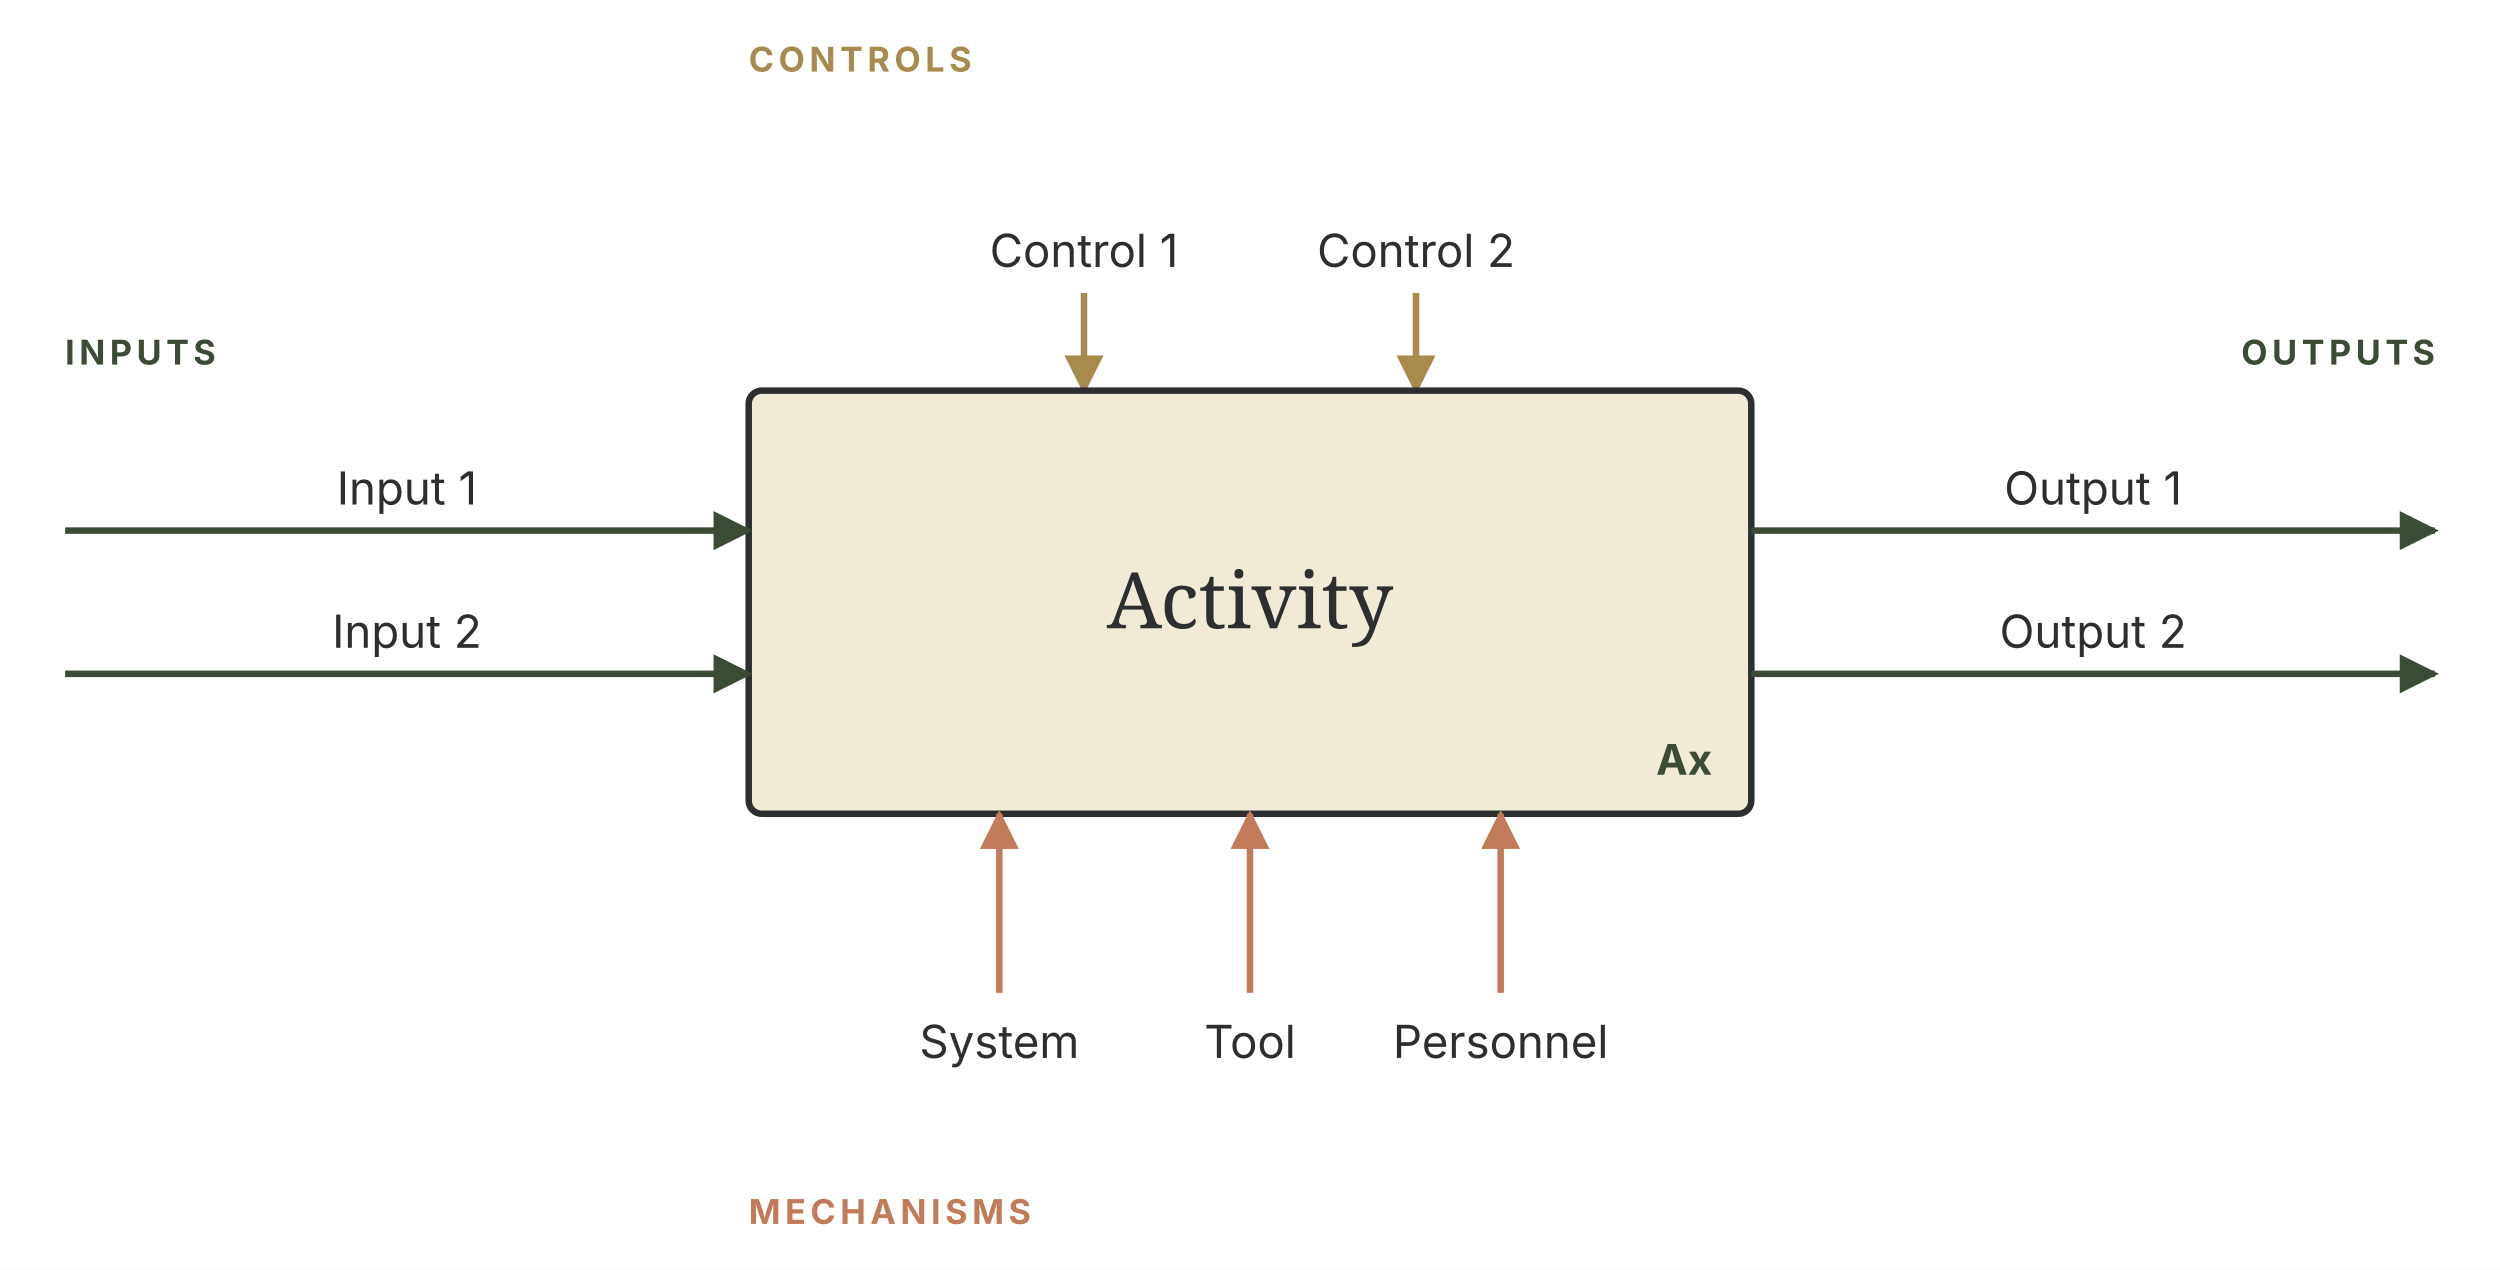
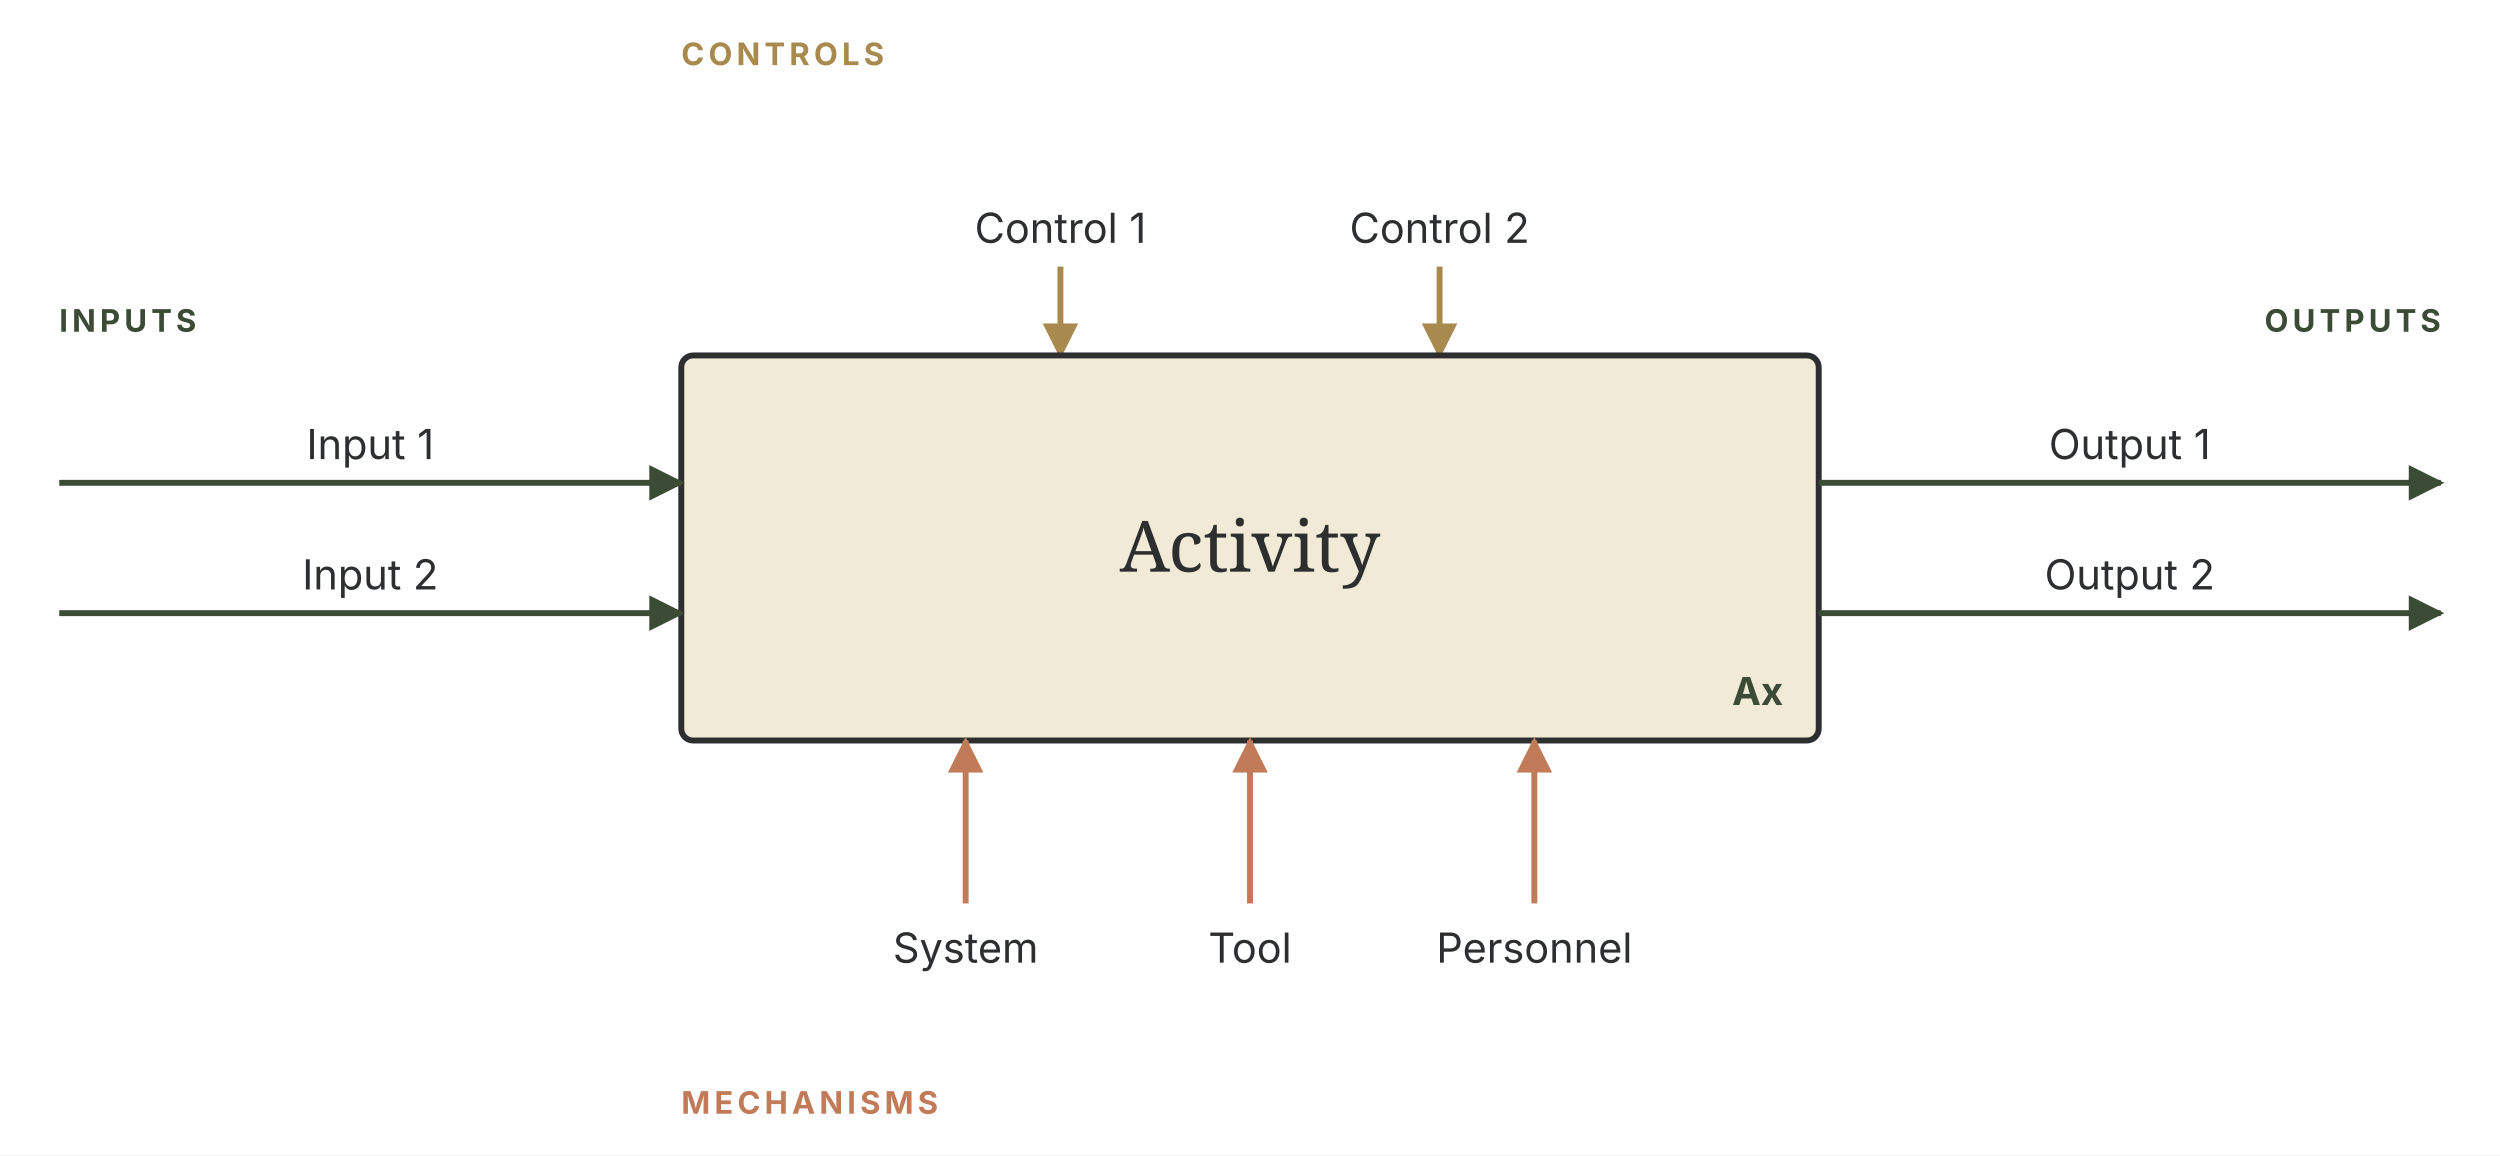
- <svg xmlns="http://www.w3.org/2000/svg" viewBox="0 0 768 390" role="img" aria-labelledby="t d">
+ <svg xmlns="http://www.w3.org/2000/svg" viewBox="0 0 844 390" role="img" aria-labelledby="t d">
  <defs>
    <marker id="aOl" viewBox="0 0 10 10" refX="9" refY="5" markerWidth="6" markerHeight="6" orient="auto-start-reverse">
      <path d="M0,0 L10,5 L0,10 z" fill="#3B4B35" />
    </marker>
    <marker id="aGo" viewBox="0 0 10 10" refX="9" refY="5" markerWidth="6" markerHeight="6" orient="auto-start-reverse">
      <path d="M0,0 L10,5 L0,10 z" fill="#A88A4F" />
    </marker>
    <marker id="aCl" viewBox="0 0 10 10" refX="9" refY="5" markerWidth="6" markerHeight="6" orient="auto-start-reverse">
      <path d="M0,0 L10,5 L0,10 z" fill="#C27B58" />
    </marker>
  </defs>
  <style>
    text { font-family: Inter, -apple-system, "Segoe UI", Roboto, sans-serif; fill: #2C2E2F; }
    .lbl { font-size: 14px; }
    .sm { font-size: 12.5px; }
    .cat { font-size: 10.5px; font-weight: 700; letter-spacing: 1.4px; }
    .name { font-family: "Instrument Serif", Georgia, serif; font-size: 24px; }
    .nm { font-family: "Instrument Serif", Georgia, serif; font-size: 19px; }
    .id { font-size: 13px; font-weight: 700; fill: #3B4B35; }
    .wt { fill: #FFFFFF; }
  </style>
-   <rect width="768" height="390" fill="#FFFFFF" />
+   <rect width="844" height="390" fill="#FFFFFF" />
  <text class="cat" x="230" y="22" style="fill:#A88A4F">CONTROLS</text>
-   <line x1="333" y1="90" x2="333" y2="120" stroke="#A88A4F" stroke-width="2" marker-end="url(#aGo)" />
-   <text class="lbl" x="333" y="82" text-anchor="middle">Control 1</text>
-   <line x1="435" y1="90" x2="435" y2="120" stroke="#A88A4F" stroke-width="2" marker-end="url(#aGo)" />
-   <text class="lbl" x="435" y="82" text-anchor="middle">Control 2</text>
-   <rect x="230" y="120" width="308" height="130" rx="4" fill="#F0EAD6" stroke="#2C2E2F" stroke-width="2" />
-   <text class="name" x="384" y="193" text-anchor="middle">Activity</text>
-   <text class="id" x="526" y="238" text-anchor="end">Ax</text>
+   <line x1="358" y1="90" x2="358" y2="120" stroke="#A88A4F" stroke-width="2" marker-end="url(#aGo)" />
+   <text class="lbl" x="358" y="82" text-anchor="middle">Control 1</text>
+   <line x1="486" y1="90" x2="486" y2="120" stroke="#A88A4F" stroke-width="2" marker-end="url(#aGo)" />
+   <text class="lbl" x="486" y="82" text-anchor="middle">Control 2</text>
+   <rect x="230" y="120" width="384" height="130" rx="4" fill="#F0EAD6" stroke="#2C2E2F" stroke-width="2" />
+   <text class="name" x="422" y="193" text-anchor="middle">Activity</text>
+   <text class="id" x="602" y="238" text-anchor="end">Ax</text>
  <text class="cat" x="20" y="112" style="fill:#3B4B35">INPUTS</text>
  <line x1="20" y1="163" x2="230" y2="163" stroke="#3B4B35" stroke-width="2" marker-end="url(#aOl)" />
  <text class="lbl" x="125" y="155" text-anchor="middle">Input 1</text>
  <line x1="20" y1="207" x2="230" y2="207" stroke="#3B4B35" stroke-width="2" marker-end="url(#aOl)" />
  <text class="lbl" x="125" y="199" text-anchor="middle">Input 2</text>
-   <text class="cat" x="748" y="112" text-anchor="end" style="fill:#3B4B35">OUTPUTS</text>
-   <line x1="538" y1="163" x2="748" y2="163" stroke="#3B4B35" stroke-width="2" marker-end="url(#aOl)" />
-   <text class="lbl" x="643" y="155" text-anchor="middle">Output 1</text>
-   <line x1="538" y1="207" x2="748" y2="207" stroke="#3B4B35" stroke-width="2" marker-end="url(#aOl)" />
-   <text class="lbl" x="643" y="199" text-anchor="middle">Output 2</text>
-   <line x1="307" y1="305" x2="307" y2="250" stroke="#C27B58" stroke-width="2" marker-end="url(#aCl)" />
-   <text class="lbl" x="307" y="325" text-anchor="middle">System</text>
-   <line x1="384" y1="305" x2="384" y2="250" stroke="#C27B58" stroke-width="2" marker-end="url(#aCl)" />
-   <text class="lbl" x="384" y="325" text-anchor="middle">Tool</text>
-   <line x1="461" y1="305" x2="461" y2="250" stroke="#C27B58" stroke-width="2" marker-end="url(#aCl)" />
-   <text class="lbl" x="461" y="325" text-anchor="middle">Personnel</text>
+   <text class="cat" x="824" y="112" text-anchor="end" style="fill:#3B4B35">OUTPUTS</text>
+   <line x1="614" y1="163" x2="824" y2="163" stroke="#3B4B35" stroke-width="2" marker-end="url(#aOl)" />
+   <text class="lbl" x="719" y="155" text-anchor="middle">Output 1</text>
+   <line x1="614" y1="207" x2="824" y2="207" stroke="#3B4B35" stroke-width="2" marker-end="url(#aOl)" />
+   <text class="lbl" x="719" y="199" text-anchor="middle">Output 2</text>
+   <line x1="326" y1="305" x2="326" y2="250" stroke="#C27B58" stroke-width="2" marker-end="url(#aCl)" />
+   <text class="lbl" x="326" y="325" text-anchor="middle">System</text>
+   <line x1="422" y1="305" x2="422" y2="250" stroke="#C27B58" stroke-width="2" marker-end="url(#aCl)" />
+   <text class="lbl" x="422" y="325" text-anchor="middle">Tool</text>
+   <line x1="518" y1="305" x2="518" y2="250" stroke="#C27B58" stroke-width="2" marker-end="url(#aCl)" />
+   <text class="lbl" x="518" y="325" text-anchor="middle">Personnel</text>
  <text class="cat" x="230" y="376" style="fill:#C27B58">MECHANISMS</text>
</svg>
